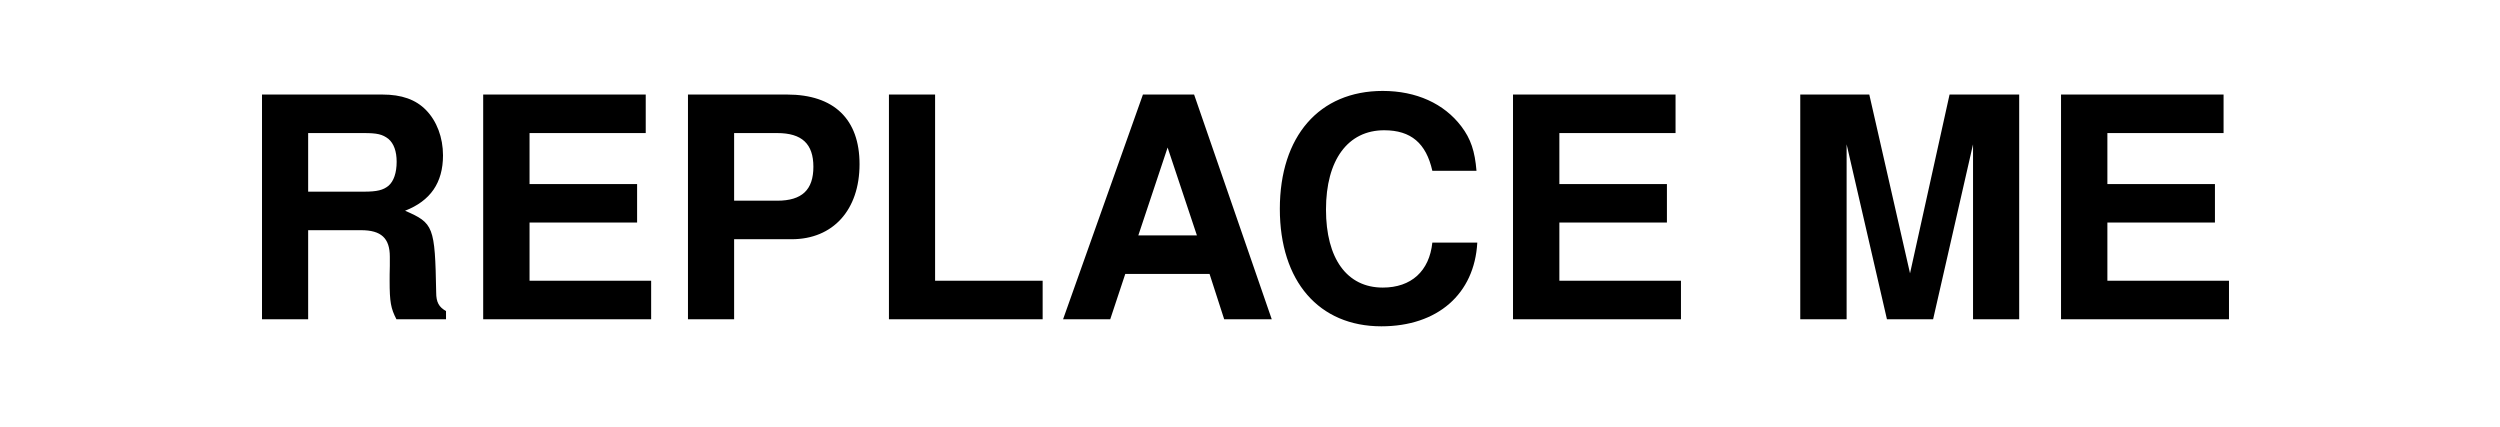
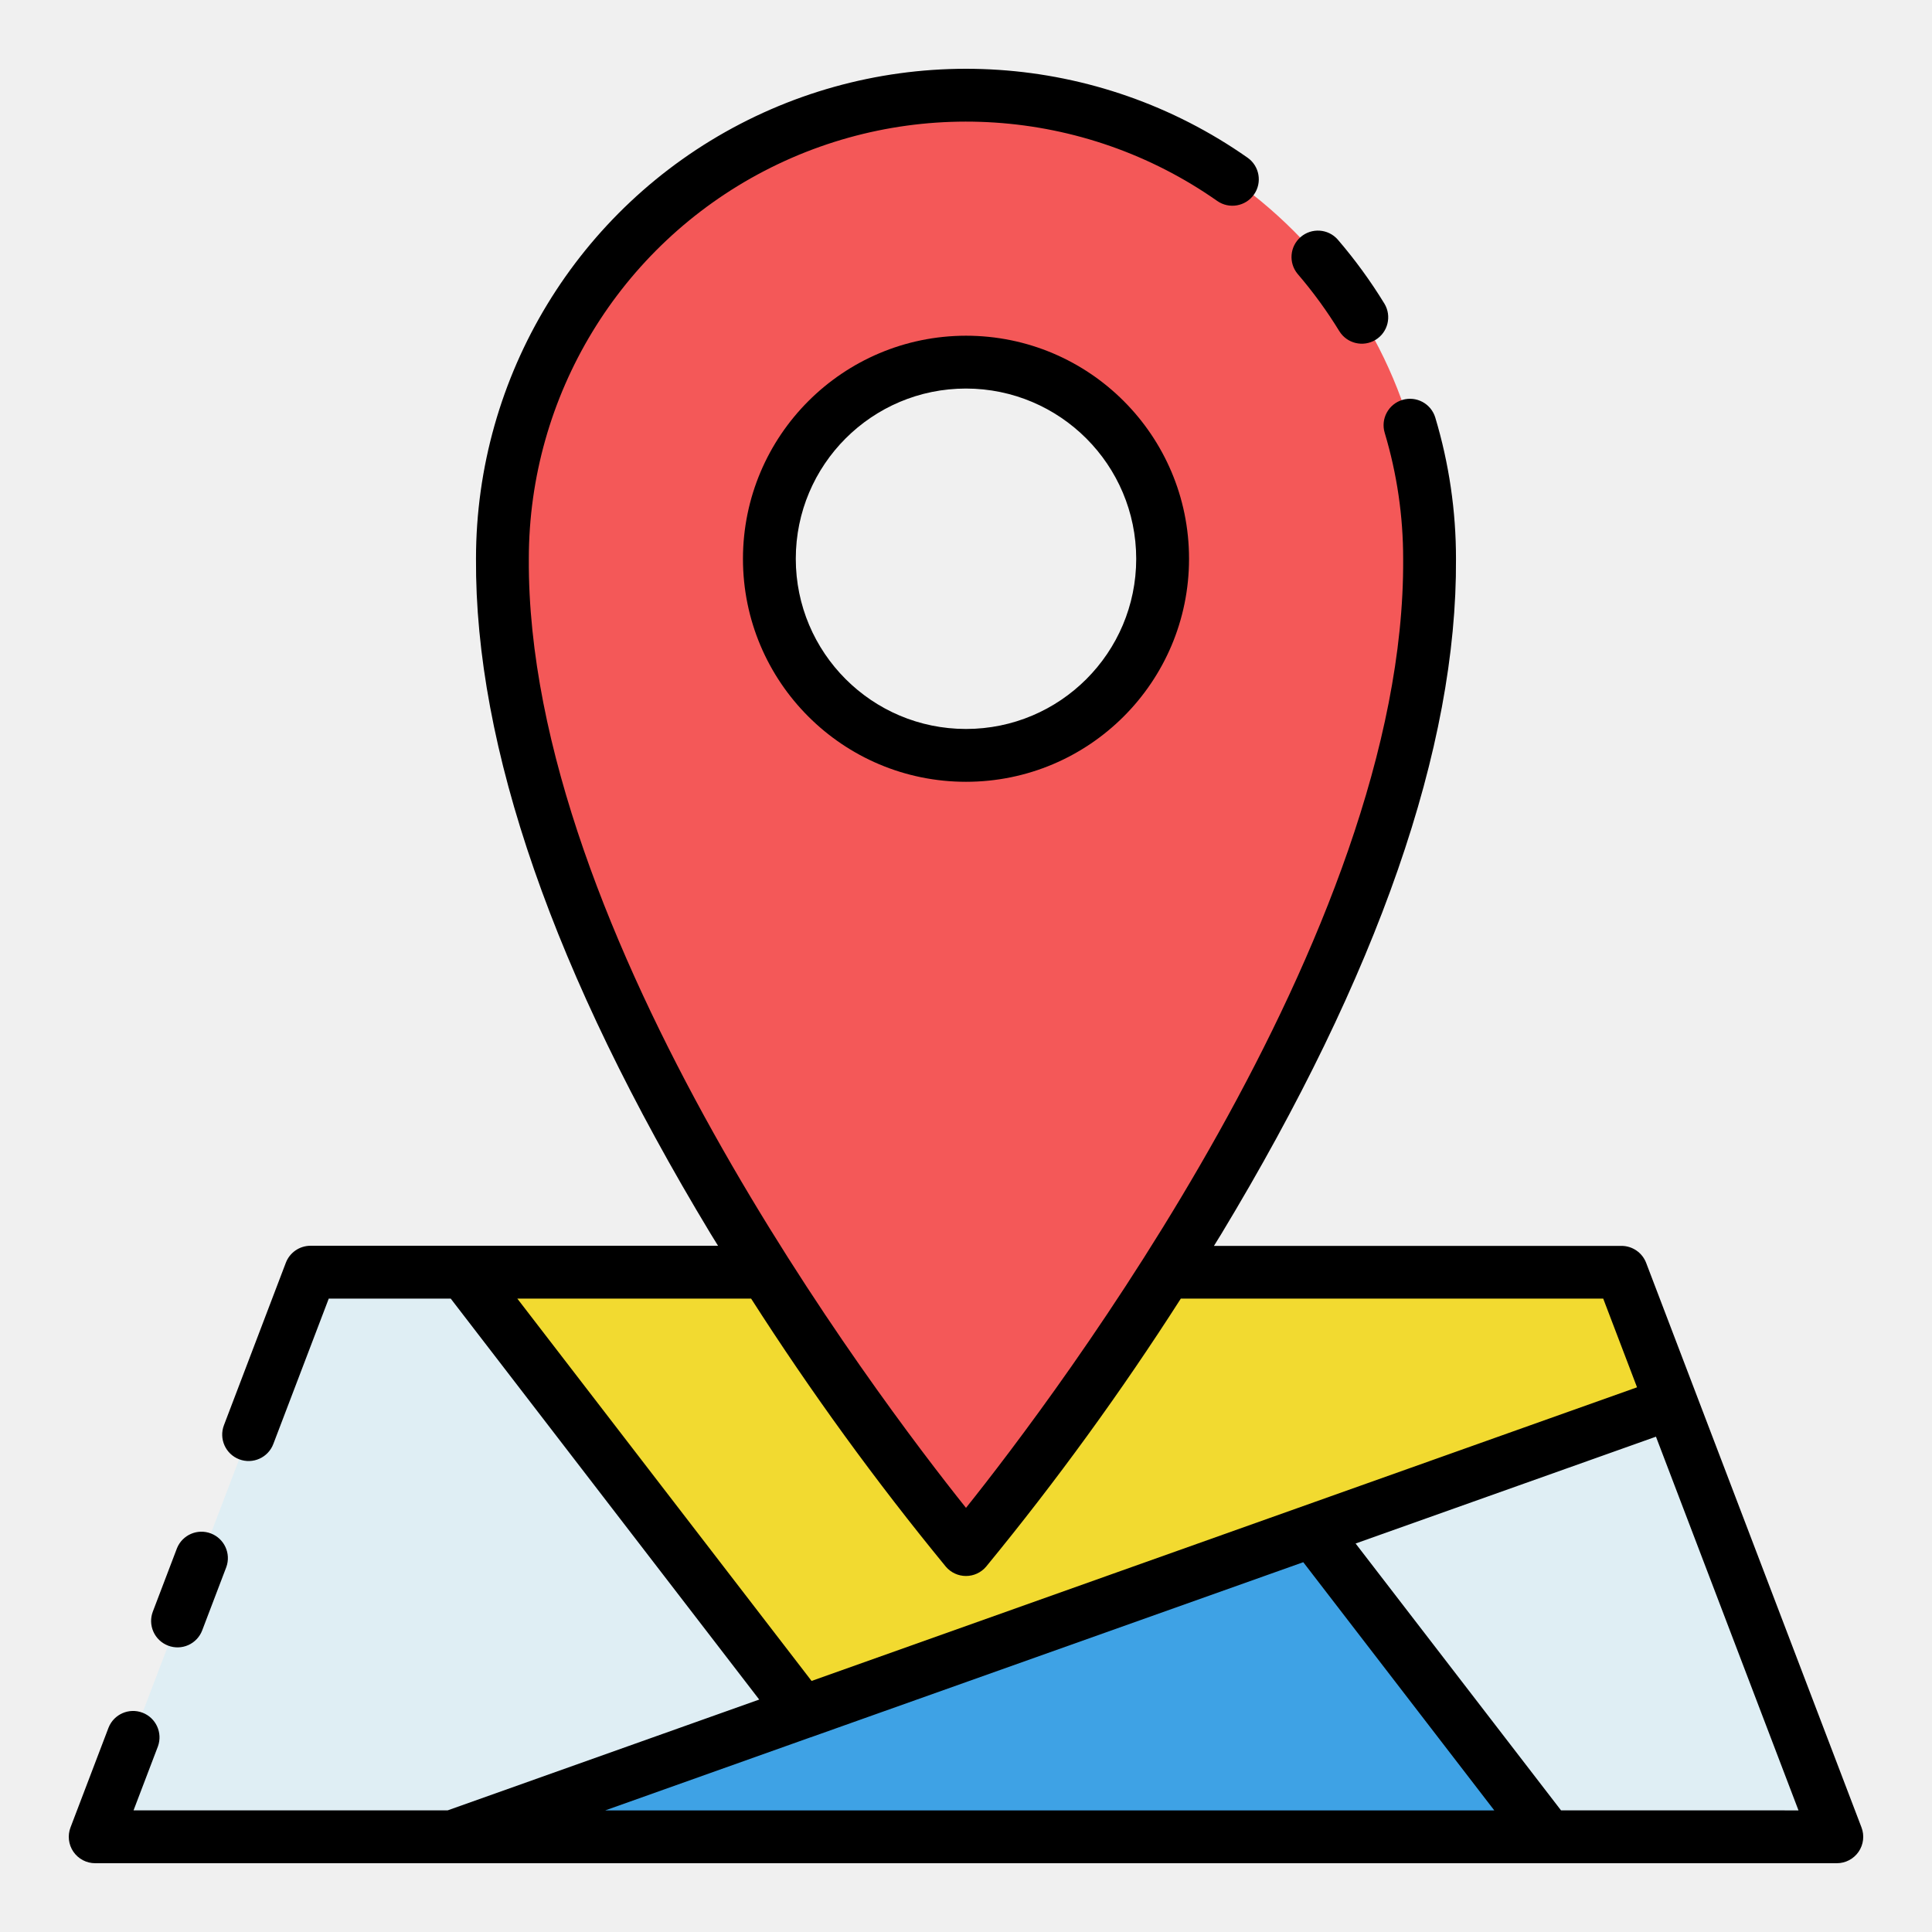
- <svg xmlns="http://www.w3.org/2000/svg" width="457" height="78">
+ <svg xmlns="http://www.w3.org/2000/svg" height="512" viewBox="0 0 128 128" width="512">
  <g>
-     <rect fill="#fff" id="canvas_background" height="80" width="459" y="-1" x="-1" />
-     <g display="none" overflow="visible" y="0" x="0" height="100%" width="100%" id="canvasGrid">
-       <rect fill="url(#gridpattern)" stroke-width="0" y="0" x="0" height="100%" width="100%" />
+     <path d="m107.427 84.289h-30.155a182.929 182.929 0 0 1 -13.272 18.371 182.929 182.929 0 0 1 -13.272-18.371h-30.155l-14.267 37.405h115.388z" fill="#dfeef4" />
+     <path d="m64 6.31a30.711 30.711 0 0 0 -30.71 30.71c-.18 29.3 30.71 65.64 30.71 65.64s30.89-36.34 30.71-65.64a30.711 30.711 0 0 0 -30.71-30.71zm0 43.74a13.03 13.03 0 1 1 13.03-13.03 13.025 13.025 0 0 1 -13.03 13.03z" fill="#f45858" />
+     <path d="m110.74 92.96-57.58 20.48-22.44-29.15h20.01a182.752 182.752 0 0 0 13.27 18.37 182.752 182.752 0 0 0 13.27-18.37h30.16z" fill="#f2da30" />
+     <path d="m29.96 121.694 56.996-20.274 15.604 20.274z" fill="#3ea2e5" />
+     <g>
+       <path d="m88.737 21.946a1.75 1.75 0 0 0 2.987-1.824 32.661 32.661 0 0 0 -3.1-4.256 1.75 1.75 0 0 0 -2.654 2.281 29.264 29.264 0 0 1 2.767 3.799z" />
+       <path d="m49.223 37.021a14.777 14.777 0 1 0 14.777-14.779 14.794 14.794 0 0 0 -14.777 14.779zm26.054 0a11.277 11.277 0 1 1 -11.277-11.279 11.289 11.289 0 0 1 11.277 11.279z" />
+       <path d="m11.137 109.027a1.747 1.747 0 0 0 2.259-1.01l1.6-4.2a1.75 1.75 0 0 0 -3.269-1.248l-1.6 4.2a1.748 1.748 0 0 0 1.01 2.258z" />
+       <path d="m123.328 121.069-14.266-37.4a1.751 1.751 0 0 0 -1.635-1.126h-27c.165-.269.329-.53.494-.8 10.389-17.2 15.617-32.246 15.542-44.714a32.464 32.464 0 0 0 -1.371-9.362 1.75 1.75 0 0 0 -3.352 1.008 28.973 28.973 0 0 1 1.223 8.364c.151 24.85-23.089 55.509-28.963 62.861-5.874-7.349-29.115-38-28.964-62.879a28.968 28.968 0 0 1 45.606-23.709 1.75 1.75 0 0 0 2.013-2.864 32.469 32.469 0 0 0 -51.119 26.562c-.075 12.479 5.153 27.527 15.542 44.725.165.273.329.534.494.8h-27a1.751 1.751 0 0 0 -1.635 1.126l-4.1 10.762a1.75 1.75 0 0 0 3.27 1.248l3.674-9.636h8.08l20.439 26.565-20.643 7.342h-20.81l1.618-4.245a1.75 1.75 0 0 0 -3.27-1.246l-2.523 6.619a1.748 1.748 0 0 0 1.635 2.373h115.386a1.748 1.748 0 0 0 1.635-2.374zm-89.053-35.031h15.49a185.716 185.716 0 0 0 12.9 17.759 1.75 1.75 0 0 0 2.666 0 185.716 185.716 0 0 0 12.9-17.759h27.987l2.24 5.875-54.689 19.454zm19.433 29.062h.01l32.627-11.6 12.655 16.443h-58.9zm49.713 4.84-13.609-17.679 19.9-7.077 9.443 24.759z" />
    </g>
  </g>
-   <g>
-     <text stroke="#000" transform="matrix(2.347637,0,0,2.347637,-187.0069,-235.8773) " font-weight="bold" xml:space="preserve" text-anchor="start" font-family="Helvetica, Arial, sans-serif" font-size="24" id="svg_2" y="125.336" x="98.137" stroke-width="0" fill="#000000">REPLACE ME</text>
-   </g>
</svg>
